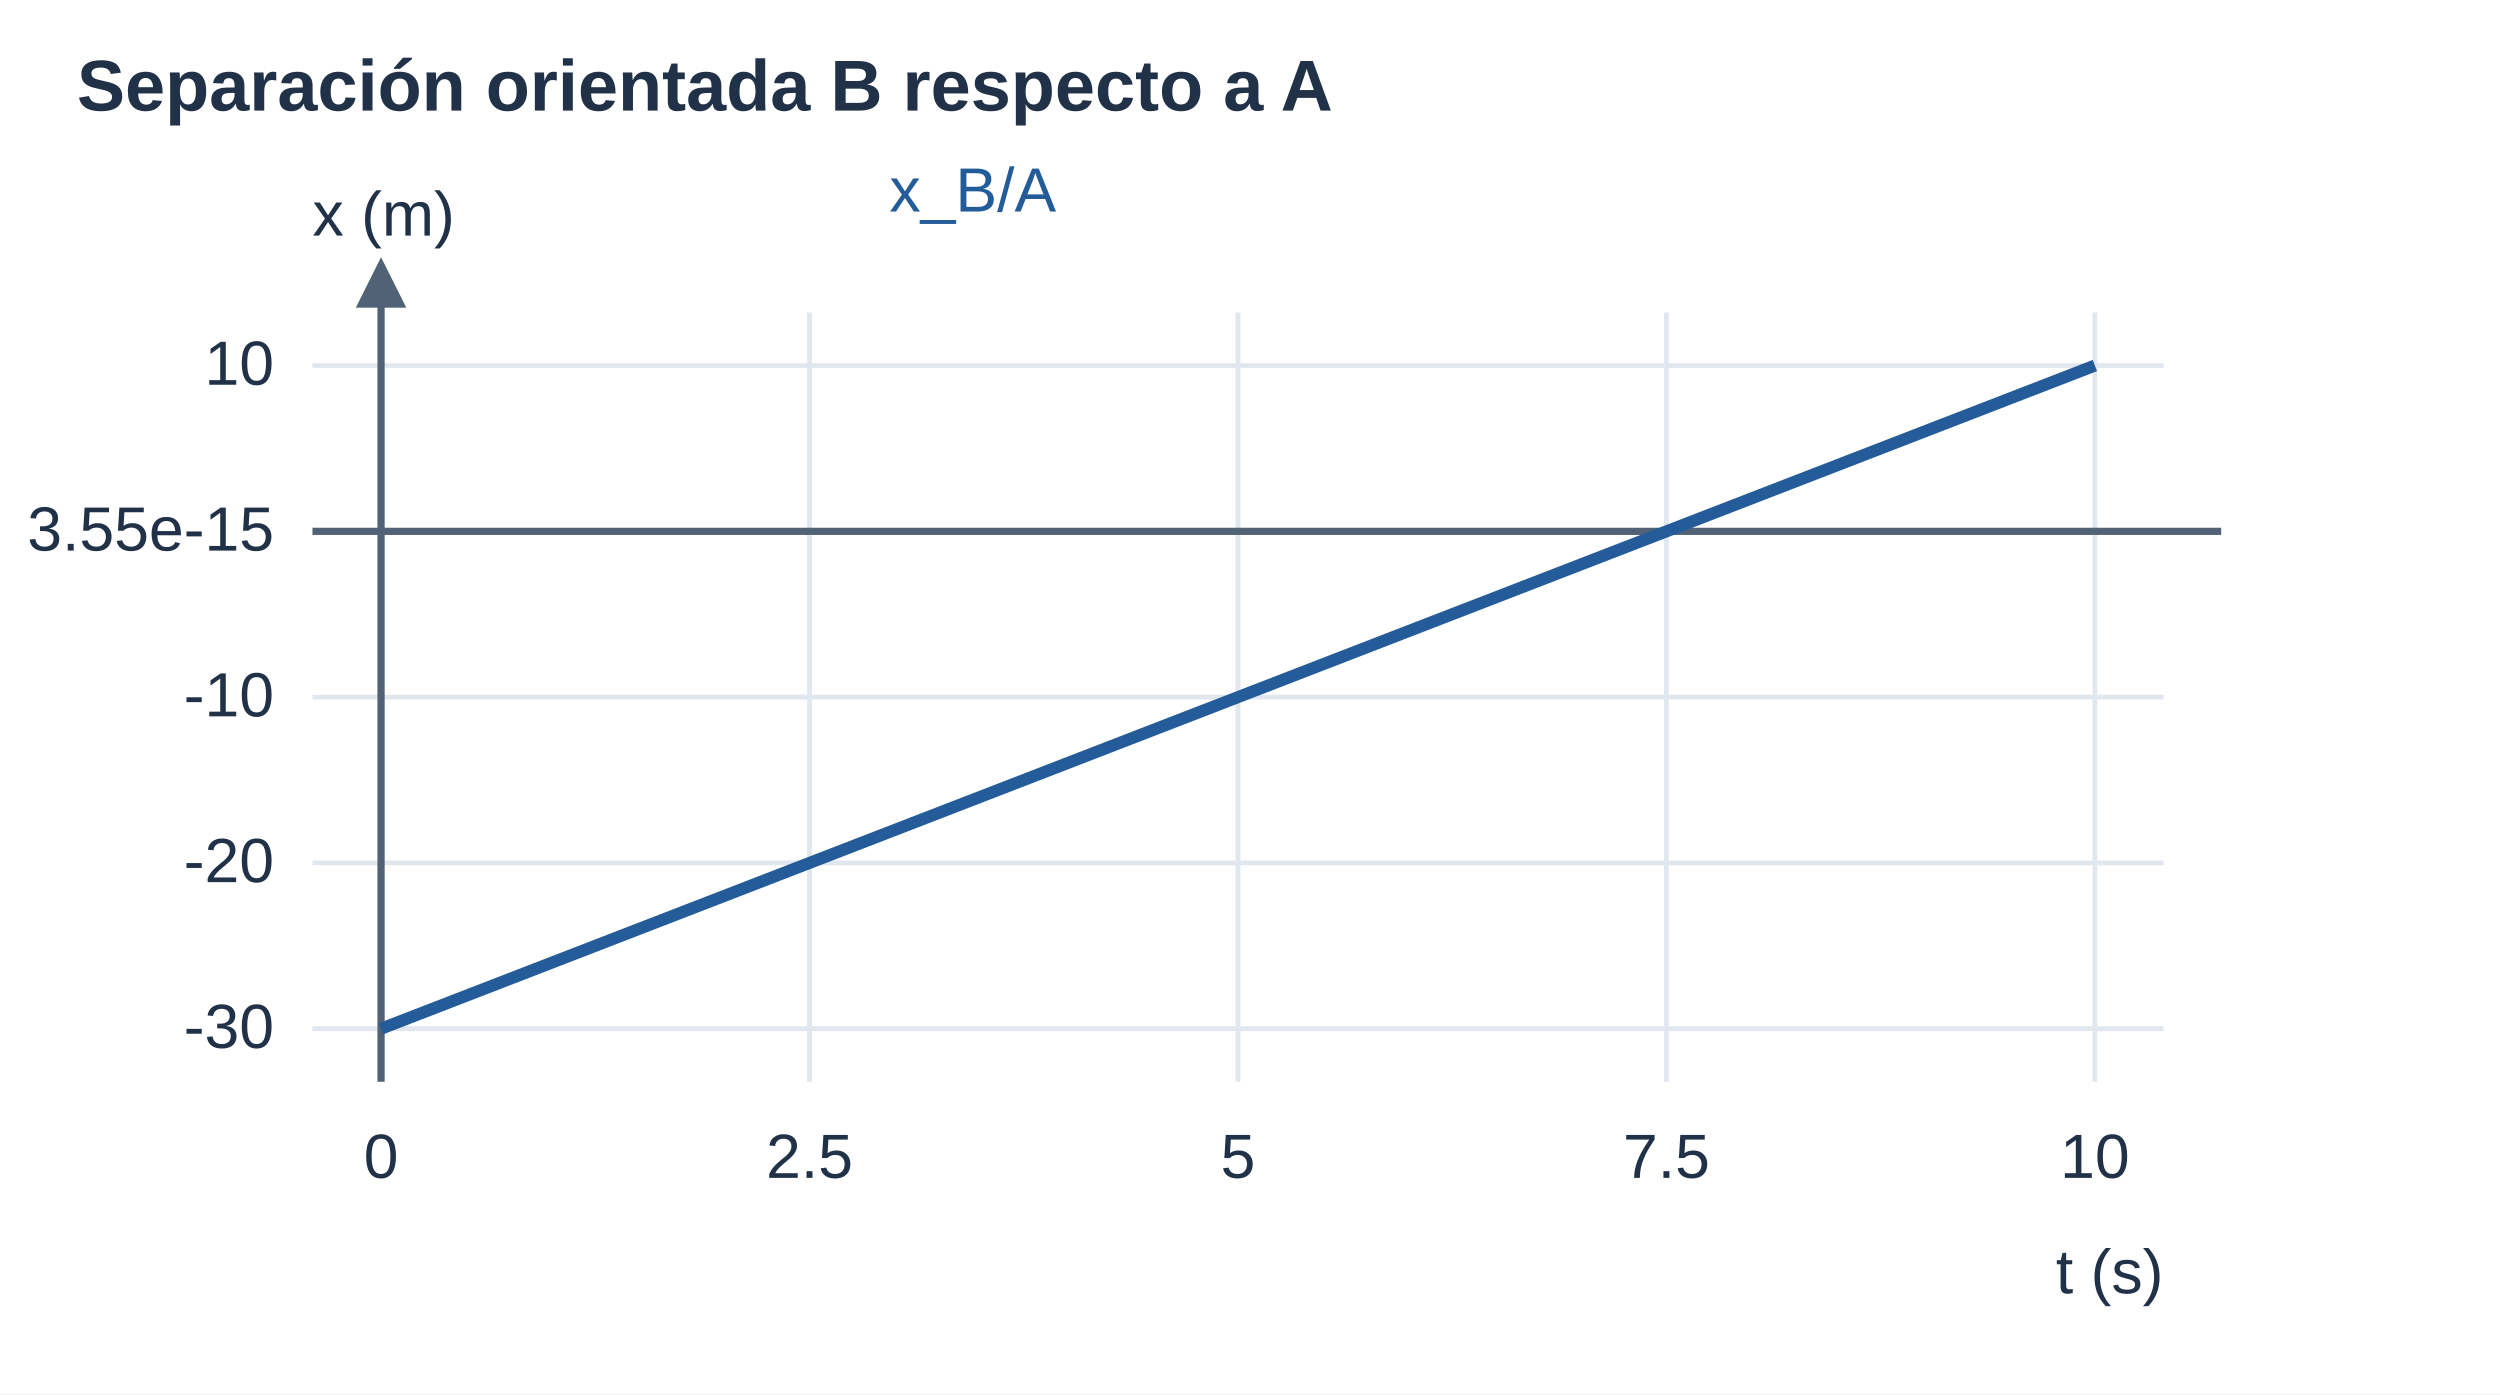
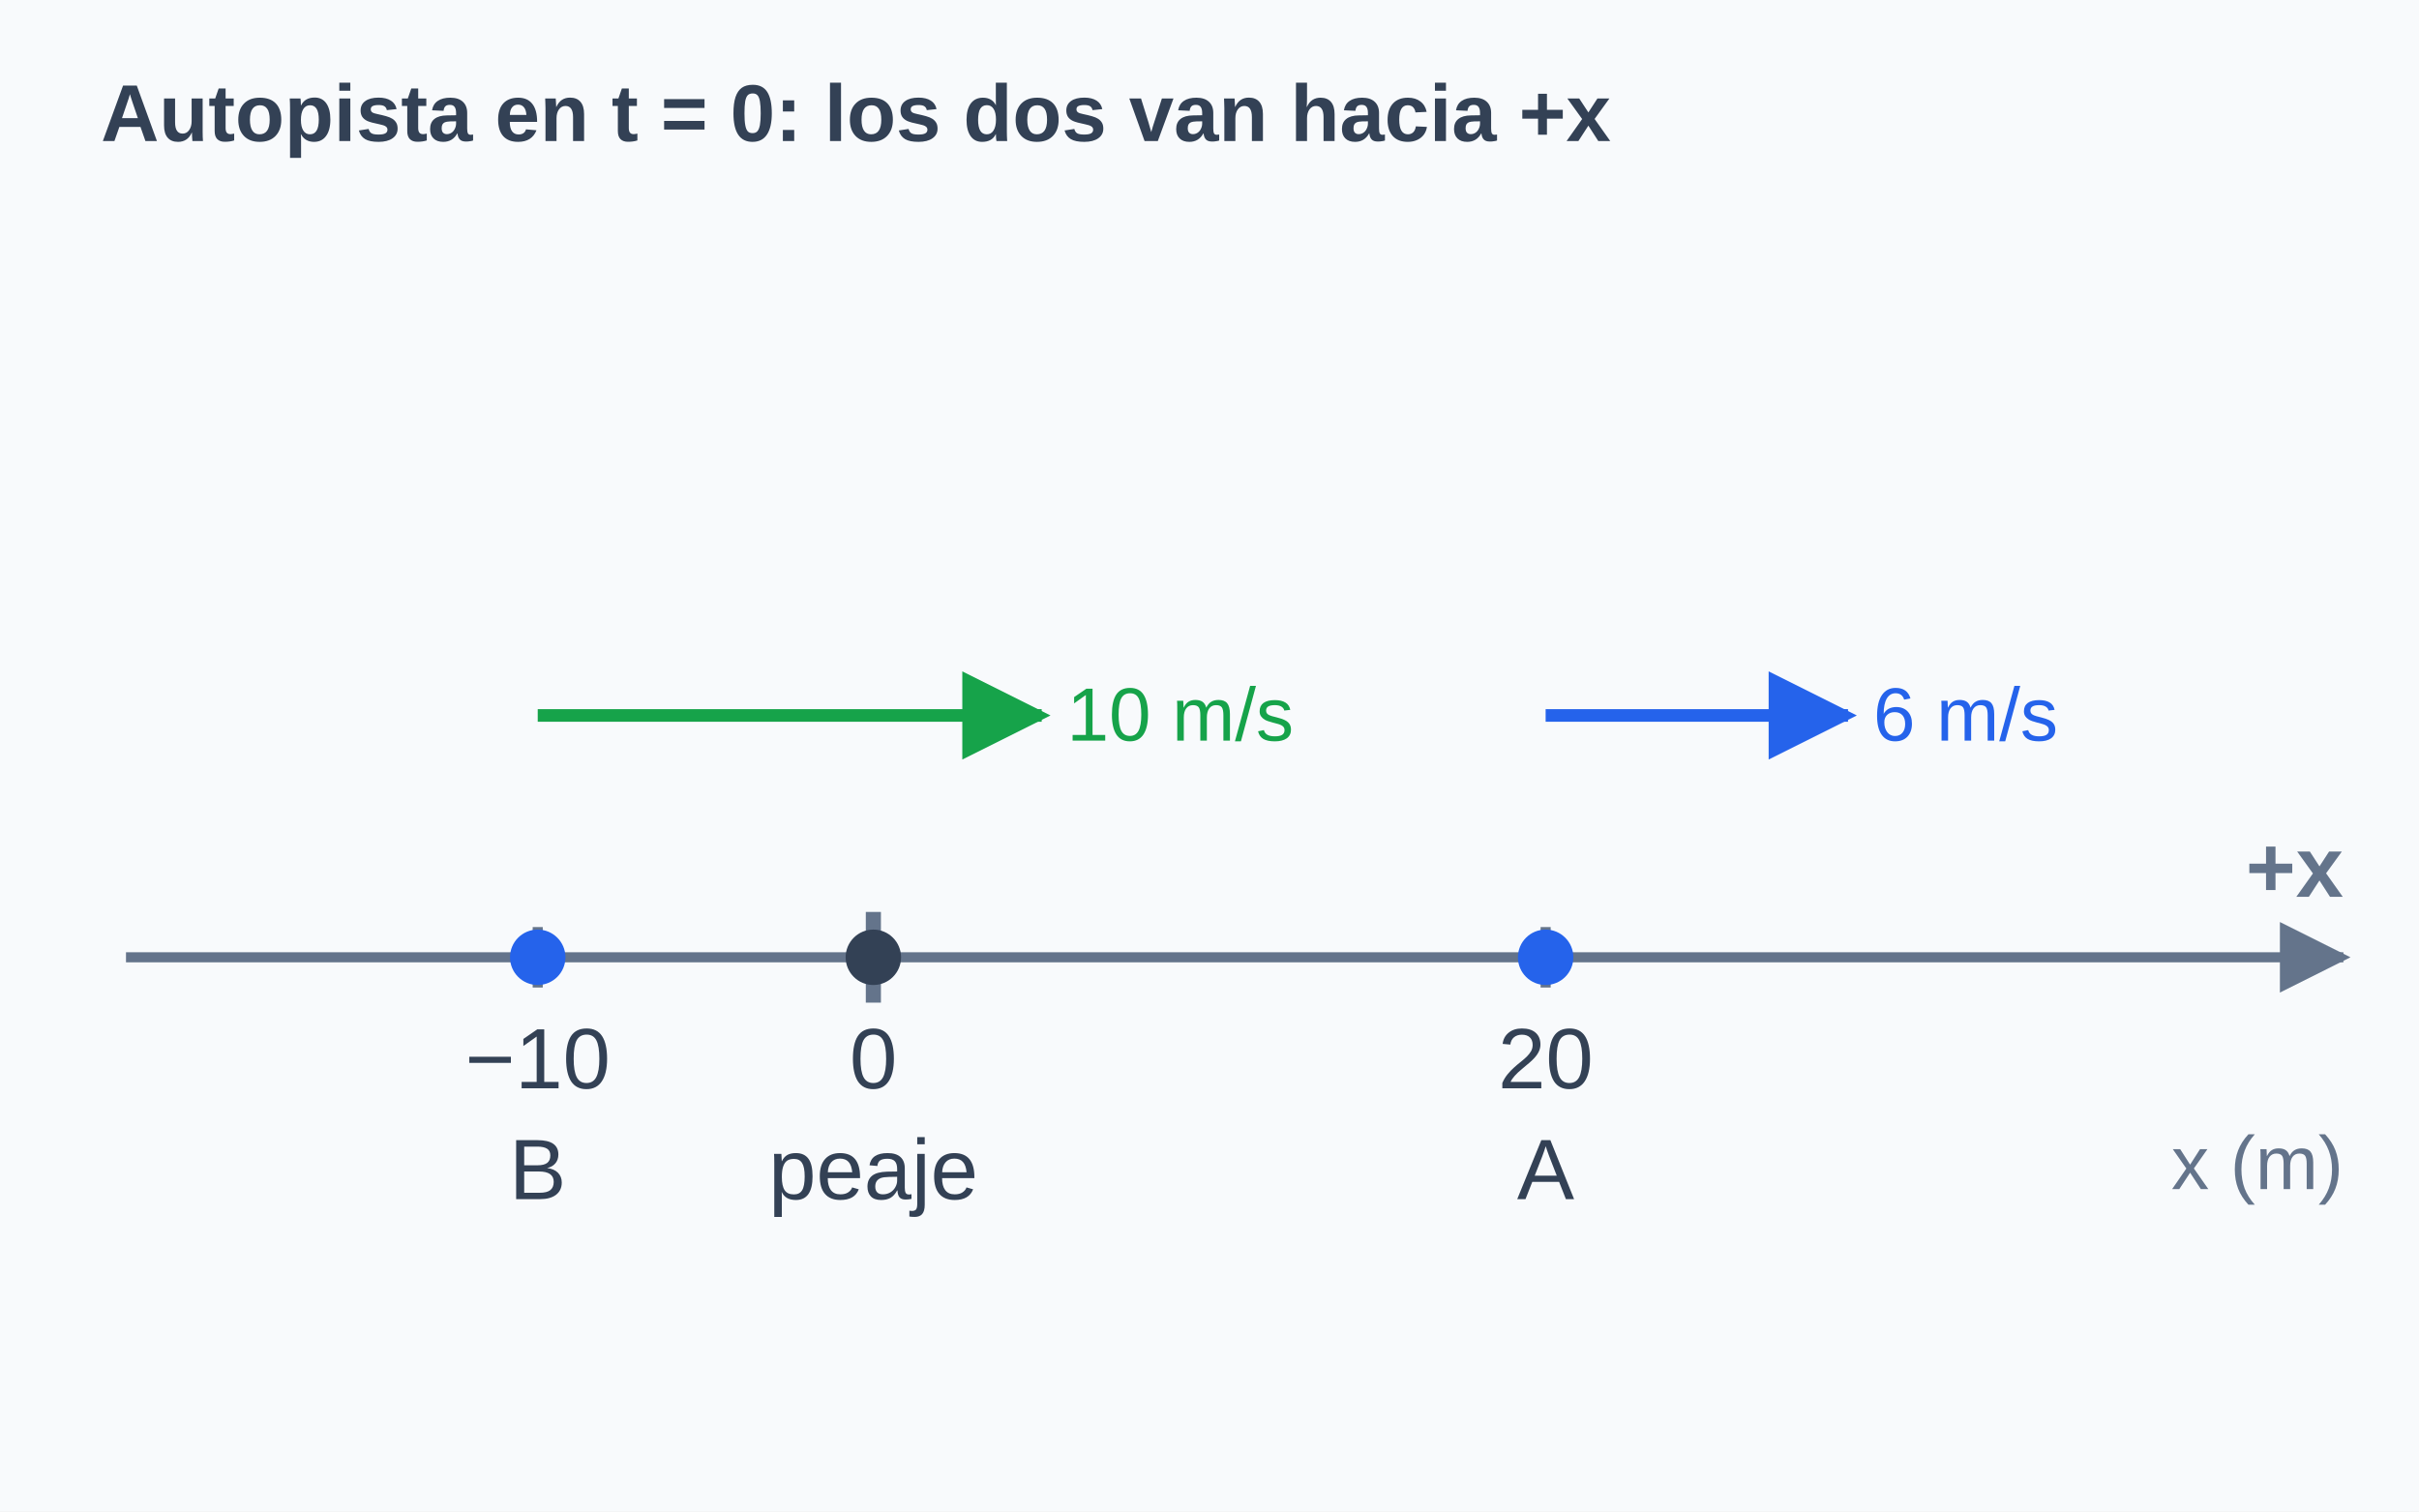
- <svg xmlns="http://www.w3.org/2000/svg" viewBox="0 0 520 290" role="img" aria-labelledby="title desc" style="max-width:100%;height:auto">
+ <svg xmlns="http://www.w3.org/2000/svg" viewBox="0 0 480 300" role="img" aria-labelledby="title desc">
  <defs>
-     <marker id="arrow" markerWidth="7" markerHeight="7" refX="6" refY="3.5" orient="auto-start-reverse">
-       <path d="M0 0 L7 3.5 L0 7Z" fill="context-stroke" />
+     <marker id="a-axis" viewBox="0 0 10 10" refX="9" refY="5" markerWidth="7" markerHeight="7" orient="auto-start-reverse">
+       <path d="M0 0 L10 5 L0 10 Z" fill="#64748b" />
+     </marker>
+     <marker id="a-blue" viewBox="0 0 10 10" refX="9" refY="5" markerWidth="7" markerHeight="7" orient="auto-start-reverse">
+       <path d="M0 0 L10 5 L0 10 Z" fill="#2563eb" />
+     </marker>
+     <marker id="a-amber" viewBox="0 0 10 10" refX="9" refY="5" markerWidth="7" markerHeight="7" orient="auto-start-reverse">
+       <path d="M0 0 L10 5 L0 10 Z" fill="#d97706" />
+     </marker>
+     <marker id="a-green" viewBox="0 0 10 10" refX="9" refY="5" markerWidth="7" markerHeight="7" orient="auto-start-reverse">
+       <path d="M0 0 L10 5 L0 10 Z" fill="#16a34a" />
+     </marker>
+     <marker id="a-red" viewBox="0 0 10 10" refX="9" refY="5" markerWidth="7" markerHeight="7" orient="auto-start-reverse">
+       <path d="M0 0 L10 5 L0 10 Z" fill="#dc2626" />
+     </marker>
+     <marker id="a-grey" viewBox="0 0 10 10" refX="9" refY="5" markerWidth="7" markerHeight="7" orient="auto-start-reverse">
+       <path d="M0 0 L10 5 L0 10 Z" fill="#94a3b8" />
    </marker>
  </defs>
-   <rect width="100%" height="100%" fill="white" />
-   <g font-family="Arial,sans-serif" font-size="13" fill="#203148">
-     <text x="16" y="23" font-size="15" font-weight="bold">Separación orientada B respecto a A</text>
-     <path d="M79.26 65V225 M65 213.97H450" stroke="#e1e7ee" fill="none" />
-     <text x="79.26" y="245" text-anchor="middle">0</text>
-     <text x="57" y="217.97" text-anchor="end">-30</text>
-     <path d="M168.38 65V225 M65 179.48H450" stroke="#e1e7ee" fill="none" />
-     <text x="168.38" y="245" text-anchor="middle">2.5</text>
-     <text x="57" y="183.48" text-anchor="end">-20</text>
-     <path d="M257.50 65V225 M65 145.00H450" stroke="#e1e7ee" fill="none" />
-     <text x="257.50" y="245" text-anchor="middle">5</text>
-     <text x="57" y="149.00" text-anchor="end">-10</text>
-     <path d="M346.62 65V225 M65 110.52H450" stroke="#e1e7ee" fill="none" />
-     <text x="346.62" y="245" text-anchor="middle">7.5</text>
-     <text x="57" y="114.52" text-anchor="end">3.55e-15</text>
-     <path d="M435.74 65V225 M65 76.03H450" stroke="#e1e7ee" fill="none" />
-     <text x="435.74" y="245" text-anchor="middle">10</text>
-     <text x="57" y="80.03" text-anchor="end">10</text>
-     <path d="M65 110.52H462 M79.26 225V55" stroke="#516276" stroke-width="1.5" fill="none" marker-end="url(#arrow)" />
-     <text x="450" y="269" text-anchor="end">t (s)</text>
-     <text x="65" y="49">x (m)</text>
-     <polyline points="79.26,213.97 435.74,76.03" fill="none" stroke="#245b99" stroke-width="2.5" />
-     <text x="185" y="44" fill="#245b99">x_B/A</text>
+   <rect width="480" height="300" fill="#f8fafc" />
+   <g font-family="Arial, sans-serif">
+     <path d="M25.0 190.0 L465.0 190.0" fill="none" stroke="#64748b" stroke-width="2" marker-end="url(#a-axis)" />
+     <text x="465.0" y="178.0" font-size="17" text-anchor="end" fill="#64748b" font-weight="bold">+x</text>
+     <path d="M106.7 184.0 L106.7 196.0" fill="none" stroke="#64748b" stroke-width="2" />
+     <text x="106.7" y="216.0" font-size="17" text-anchor="middle" fill="#334155">−10</text>
+     <path d="M173.3 184.0 L173.3 196.0" fill="none" stroke="#64748b" stroke-width="2" />
+     <text x="173.3" y="216.0" font-size="17" text-anchor="middle" fill="#334155">0</text>
+     <path d="M306.7 184.0 L306.7 196.0" fill="none" stroke="#64748b" stroke-width="2" />
+     <text x="306.7" y="216.0" font-size="17" text-anchor="middle" fill="#334155">20</text>
+     <path d="M173.3 181.0 L173.3 199.0" fill="none" stroke="#64748b" stroke-width="3" />
+     <text x="465.0" y="236.0" font-size="15" text-anchor="end" fill="#64748b">x (m)</text>
+     <circle cx="106.7" cy="190.0" r="5.5" fill="#2563eb" />
+     <text x="106.7" y="238.0" font-size="17" text-anchor="middle" fill="#334155">B</text>
+     <circle cx="306.7" cy="190.0" r="5.5" fill="#2563eb" />
+     <text x="306.7" y="238.0" font-size="17" text-anchor="middle" fill="#334155">A</text>
+     <circle cx="173.3" cy="190.0" r="5.5" fill="#334155" />
+     <text x="173.3" y="238.0" font-size="17" text-anchor="middle" fill="#334155">peaje</text>
+     <path d="M106.7 142.0 L206.7 142.0" fill="none" stroke="#16a34a" stroke-width="2.5" marker-end="url(#a-green)" />
+     <text x="211.7" y="147.0" font-size="15" text-anchor="start" fill="#16a34a">10 m/s</text>
+     <path d="M306.7 142.0 L366.7 142.0" fill="none" stroke="#2563eb" stroke-width="2.5" marker-end="url(#a-blue)" />
+     <text x="371.7" y="147.0" font-size="15" text-anchor="start" fill="#2563eb">6 m/s</text>
+     <text x="20.0" y="28.0" font-size="16" text-anchor="start" fill="#334155" font-weight="bold">Autopista en t = 0: los dos van hacia +x</text>
  </g>
</svg>
